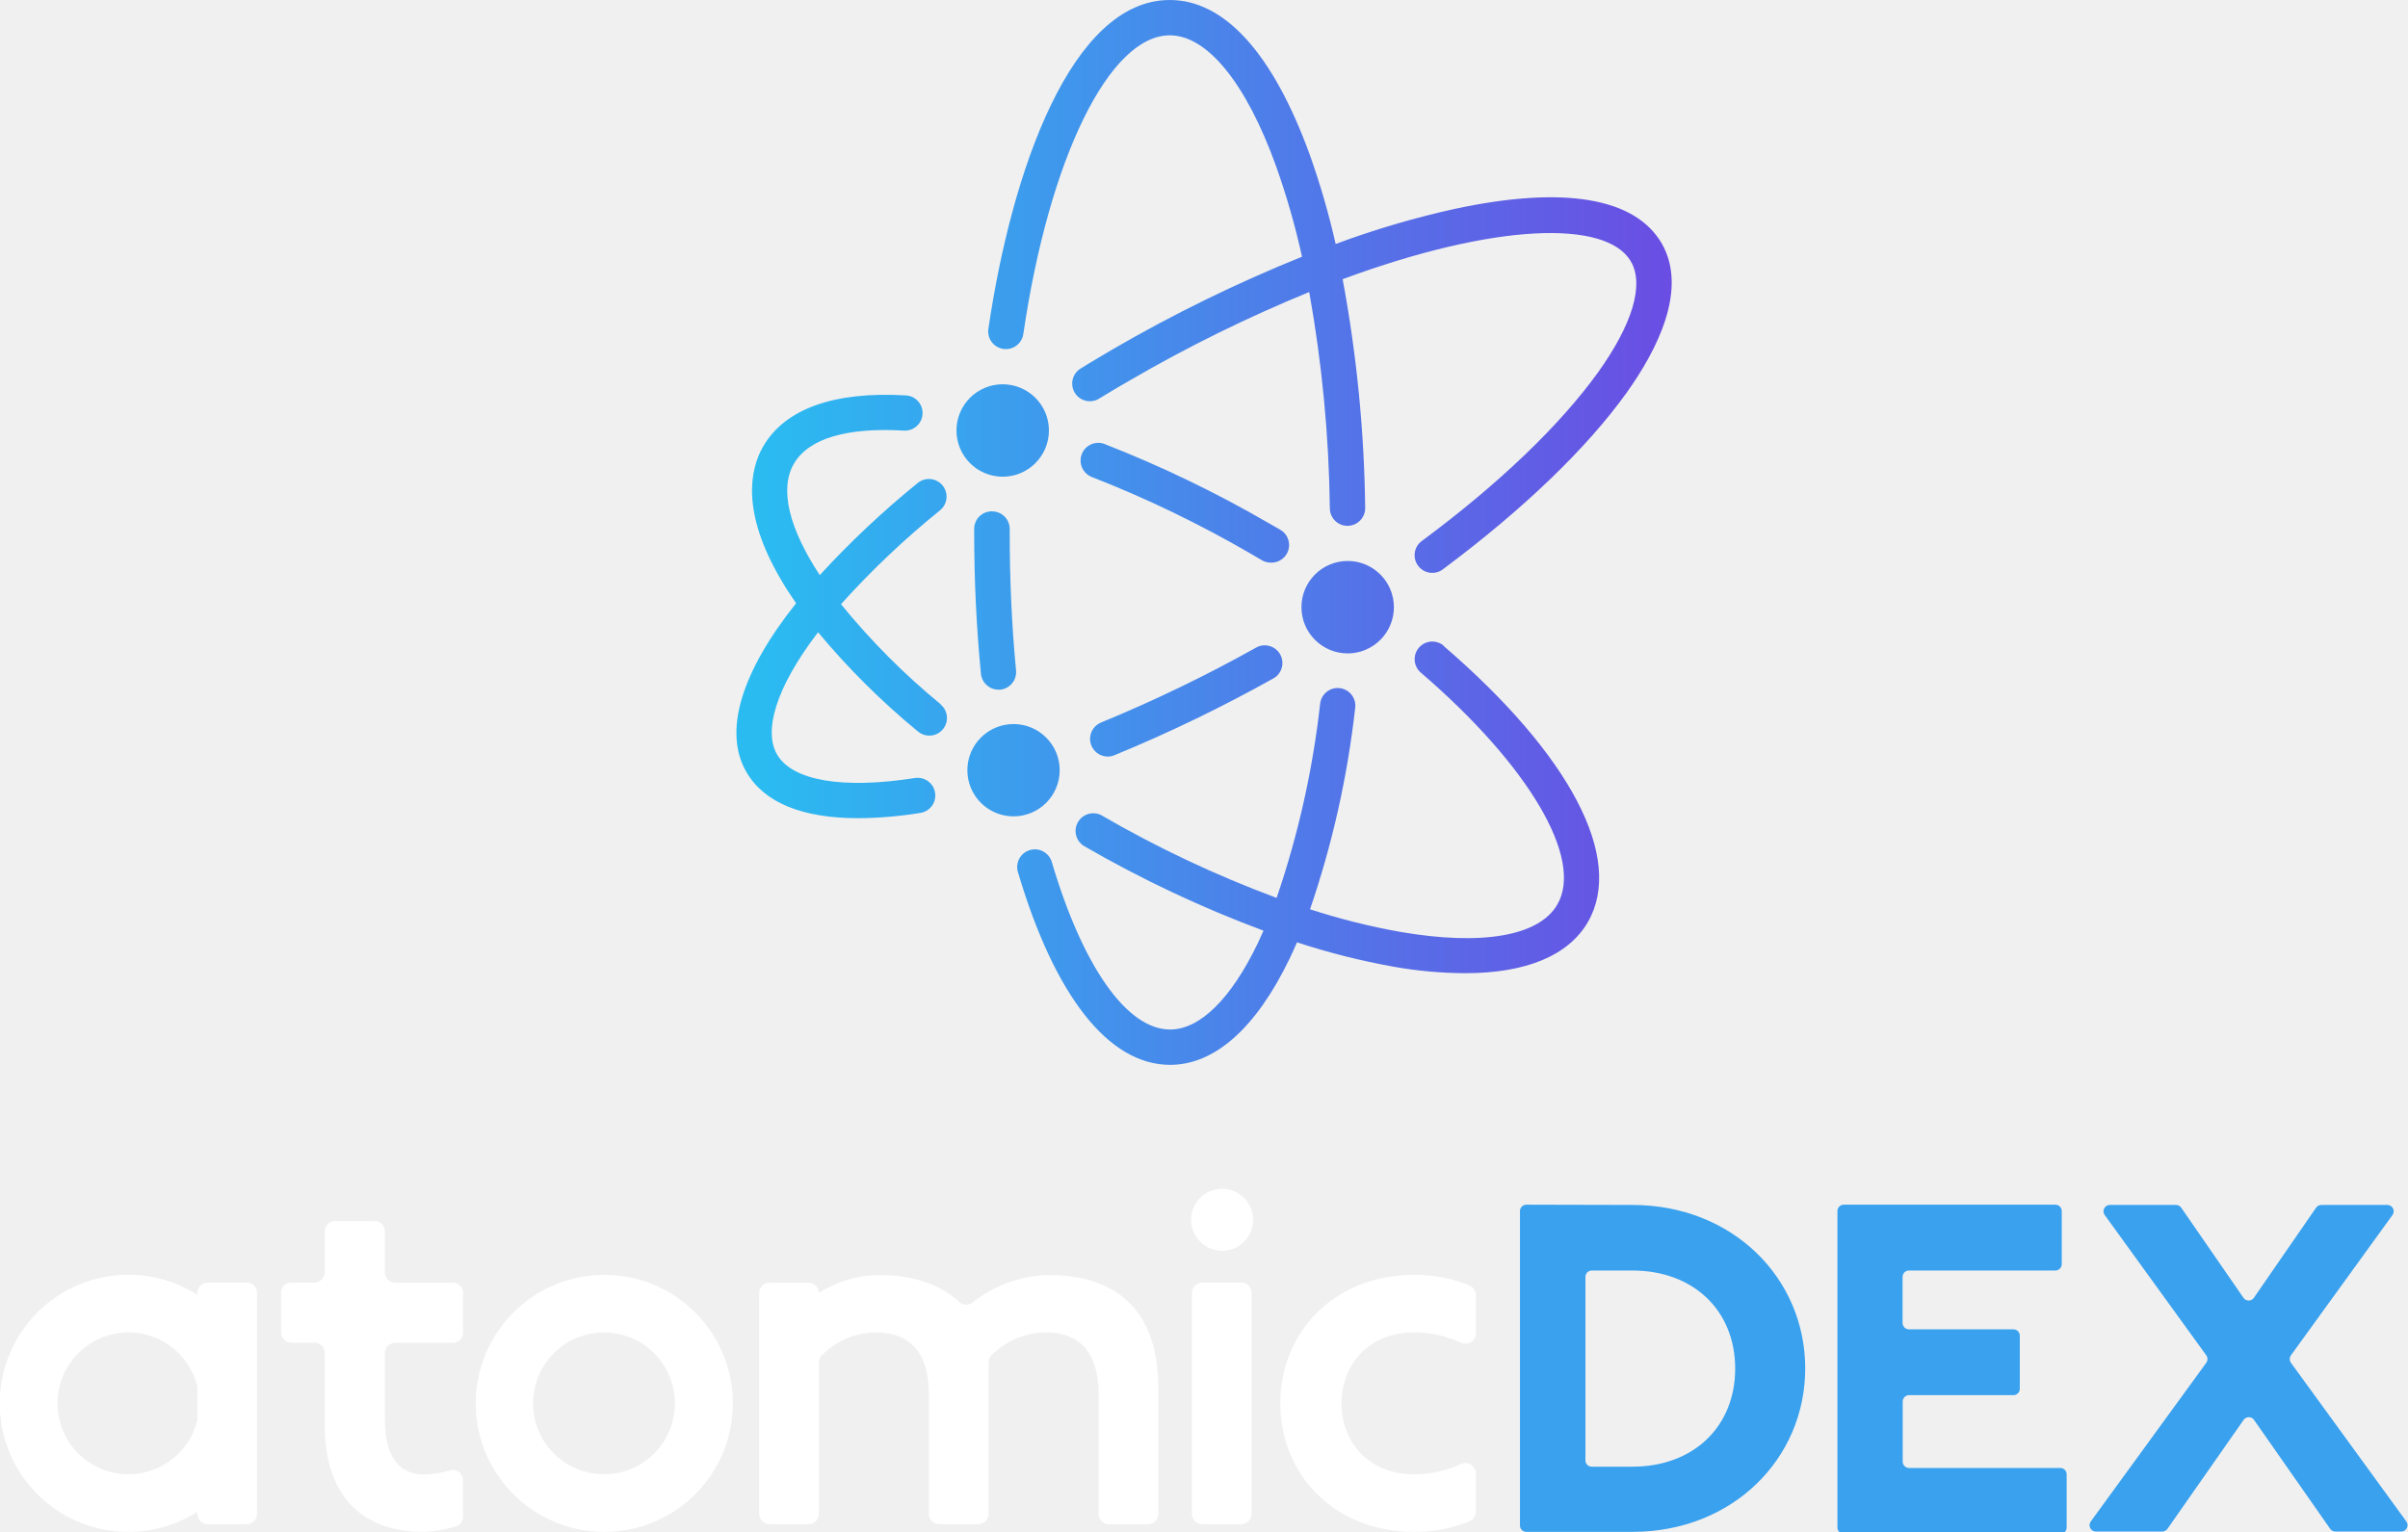
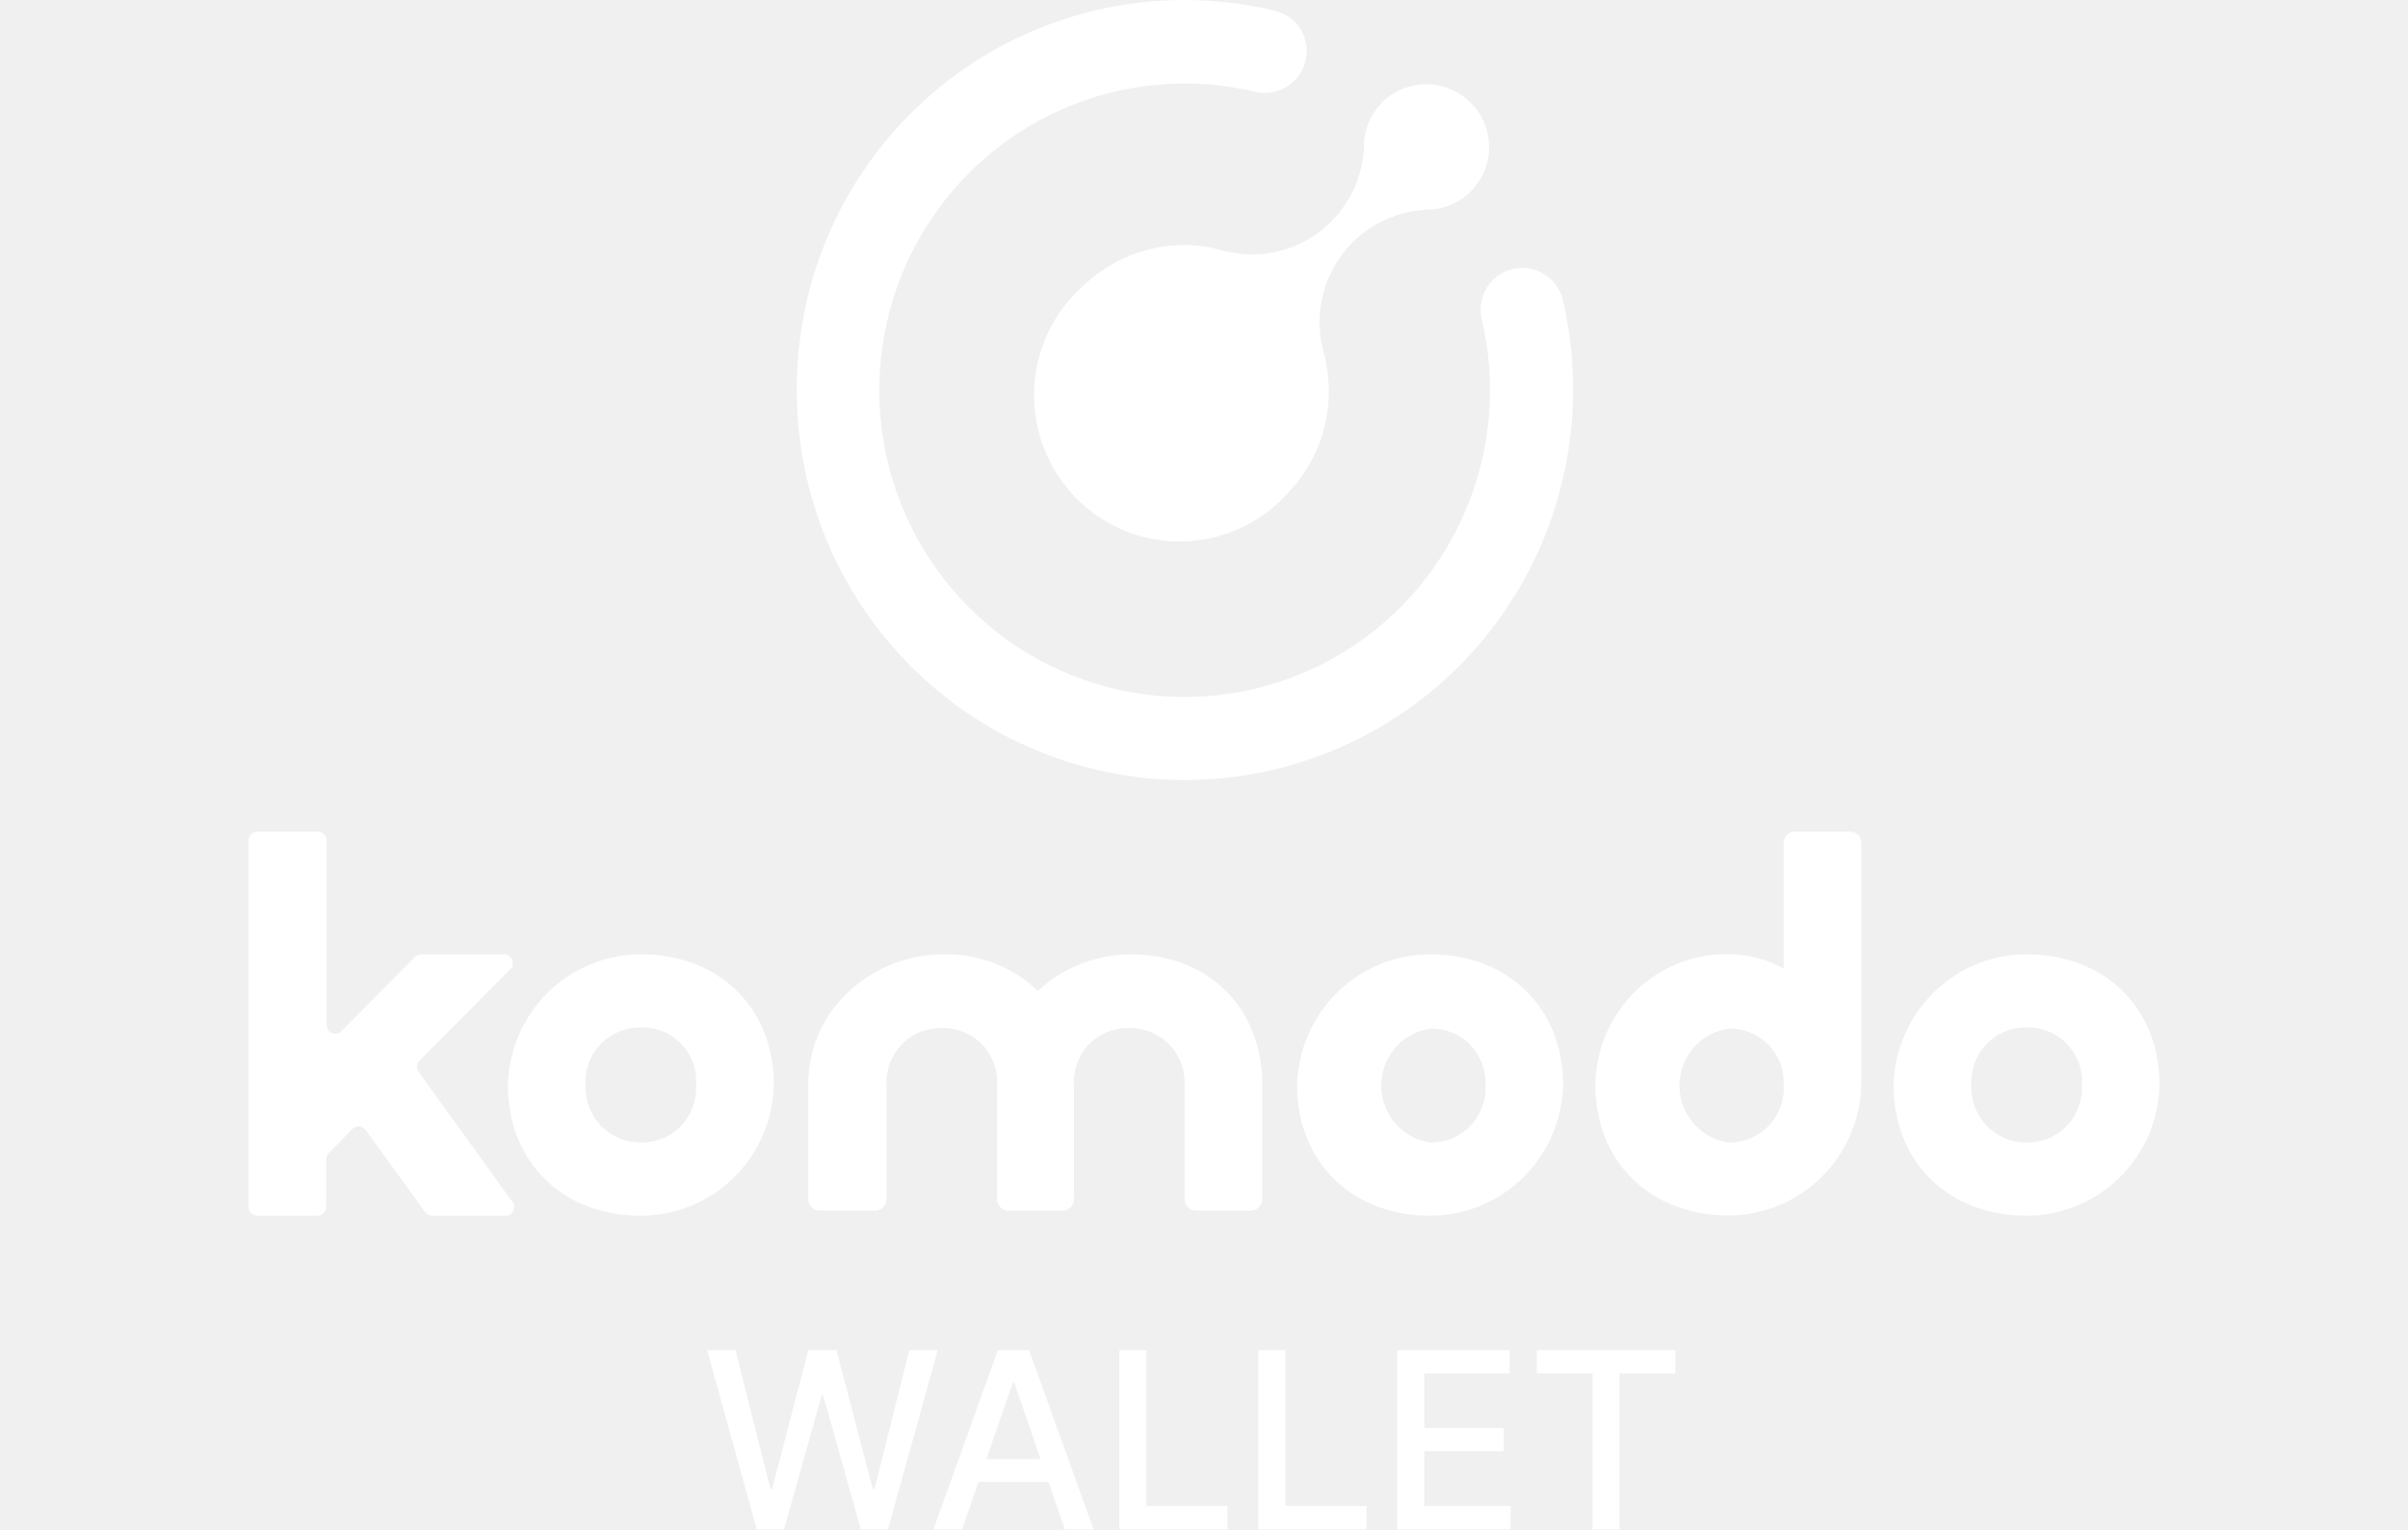
- <svg xmlns="http://www.w3.org/2000/svg" viewBox="0 0 378.19 240.66">
-   <linearGradient id="a" gradientUnits="userSpaceOnUse" x1="115.66" x2="262.53" y1="83.63" y2="83.63">
-     <stop offset=".02" stop-color="#2abcf1" />
-     <stop offset="1" stop-color="#6a4de3" />
-   </linearGradient>
-   <path d="m150.22 67.63a7.26 7.26 0 1 1 7.25 7.26 7.26 7.26 0 0 1 -7.25-7.26zm-2.49 43a111 111 0 0 1 -15.65-15.71 135.64 135.64 0 0 1 15.57-14.76 2.77 2.77 0 1 0 -3.52-4.28 143.47 143.47 0 0 0 -15.38 14.47c-4.78-7.26-6.39-13.49-4.07-17.49s8.38-5.74 17.3-5.21a2.77 2.77 0 0 0 .33-5.53c-11.28-.67-19 2.08-22.44 8-2.14 3.72-3.41 10.37 2.77 20.92.71 1.22 1.51 2.47 2.39 3.73-8.59 10.8-11.49 20.14-7.81 26.51 2.78 4.81 8.77 7.26 17.56 7.26a63.23 63.23 0 0 0 9.77-.83 2.77 2.77 0 0 0 -.86-5.48c-11.38 1.78-19.27.42-21.66-3.72-2.07-3.58-.36-10.28 6.45-19.18a118 118 0 0 0 15.69 15.59 2.74 2.74 0 0 0 1.78.65 2.77 2.77 0 0 0 1.78-4.9zm8.05-30.3a2.76 2.76 0 0 0 -2.78 2.77v.53c0 7.54.36 15 1.06 22.21a2.78 2.78 0 0 0 2.76 2.51h.27a2.78 2.78 0 0 0 2.49-3c-.68-7-1-14.32-1-21.68v-.51a2.76 2.76 0 0 0 -2.8-2.82zm41.64 21.33a225.26 225.26 0 0 1 -24.5 11.85 2.78 2.78 0 0 0 1.05 5.35 2.81 2.81 0 0 0 1.05-.21 231.7 231.7 0 0 0 25.1-12.14 2.78 2.78 0 0 0 -2.7-4.85zm63.58-63.39c-4.18-7.23-15.41-9.12-32.5-5.46a140.37 140.37 0 0 0 -18.73 5.52 121.44 121.44 0 0 0 -4.08-14.07c-5.78-15.87-13.36-24.26-21.97-24.26-15.42 0-24.82 26.69-28.49 51.67a2.77 2.77 0 0 0 5.49.8c4.05-27.63 13.51-46.92 23-46.92 5.89 0 12 7.51 16.71 20.6a118.81 118.81 0 0 1 4.06 14.18 232.38 232.38 0 0 0 -29.76 14.56c-1.64 1-3.32 1.94-5 3a2.77 2.77 0 1 0 2.88 4.74c1.65-1 3.29-2 4.89-2.9a227.56 227.56 0 0 1 28.12-13.85 206.44 206.44 0 0 1 3.24 34 2.77 2.77 0 0 0 2.77 2.73h.05a2.79 2.79 0 0 0 2.73-2.82 210.23 210.23 0 0 0 -3.54-35.93c23.8-8.8 41.44-9.42 45.28-2.77 2.1 3.64.25 9.85-5.21 17.47-5.94 8.23-15.49 17.44-27.65 26.44a2.77 2.77 0 1 0 3.31 4.45c12.62-9.4 22.59-19 28.84-27.71 4.82-6.74 9.68-16.24 5.56-23.47zm-34.24 63.19a2.77 2.77 0 0 0 -3.62 4.2c17 14.61 25.6 29.25 21.46 36.42-2.86 5-11.86 6.53-24.69 4.32a105.43 105.43 0 0 1 -14.16-3.55 148.86 148.86 0 0 0 7.09-31.65 2.77 2.77 0 1 0 -5.5-.68 143.5 143.5 0 0 1 -6.84 30.54 178.8 178.8 0 0 1 -27.55-13 2.78 2.78 0 0 0 -2.77 4.81 184.44 184.44 0 0 0 28.26 13.34c-.3.68-.6 1.34-.91 2-4.2 8.73-9.09 13.53-13.76 13.53-6.76 0-13.71-9.84-18.58-26.32a2.77 2.77 0 0 0 -5.32 1.58c5.78 19.53 14.27 30.29 23.9 30.29 7 0 13.5-5.77 18.76-16.67.4-.83.79-1.7 1.17-2.58a111.61 111.61 0 0 0 15.27 3.85 65.82 65.82 0 0 0 11.15 1c9.52 0 16.22-2.75 19.28-8.06 5.73-9.98-2.74-26.2-22.69-43.37zm-25.76-18.28-1.75-1a186.47 186.47 0 0 0 -25.89-12.47 2.78 2.78 0 0 0 -2 5.18 179.31 179.31 0 0 1 25.1 12.11l1.7 1a2.71 2.71 0 0 0 1.41.39 2.77 2.77 0 0 0 1.43-5.21zm-34.57 37.82a7.25 7.25 0 1 0 -7.25 7.25 7.25 7.25 0 0 0 7.25-7.25zm52.49-25.6a7.26 7.26 0 1 0 -7.26 7.25 7.26 7.26 0 0 0 7.26-7.28z" fill="url(#a)" />
-   <path d="m256.37 189.3c15.77 0 27.15 11.52 27.15 25.68s-11.38 25.68-27.15 25.68h-16.65a1 1 0 0 1 -1-1v-49.4a1 1 0 0 1 1-1zm-7.37 40.12a1 1 0 0 0 1 1h6.38c9.54 0 16.14-6.24 16.14-15.41s-6.6-15.41-16.14-15.41h-6.38a1 1 0 0 0 -1 1z" fill="#39a1ee" />
-   <path d="m323.81 190.26v8.34a1 1 0 0 1 -1 1h-23a1 1 0 0 0 -1 1v7.24a1 1 0 0 0 1 1h16.41a1 1 0 0 1 1 1v8.34a1 1 0 0 1 -1 1h-16.39a1 1 0 0 0 -1 1v9.44a1 1 0 0 0 1 1h23.75a1 1 0 0 1 1 1v8.35a1 1 0 0 1 -1 1h-34a1 1 0 0 1 -1-1v-49.71a1 1 0 0 1 1-1h33.29a1 1 0 0 1 .94 1z" fill="#39a1ee" />
-   <path d="m342.56 189.71 9.81 14.21a1 1 0 0 0 1.59 0l9.81-14.21a1 1 0 0 1 .8-.41h10.43a1 1 0 0 1 .79 1.53l-16 22.11a1 1 0 0 0 0 1.14l18.18 25a1 1 0 0 1 -.78 1.53h-10.42a1 1 0 0 1 -.79-.41l-12-17.17a1 1 0 0 0 -1.58 0l-12 17.17a1 1 0 0 1 -.79.41h-10.5a1 1 0 0 1 -.78-1.53l18.19-25a1 1 0 0 0 0-1.14l-16-22.11a1 1 0 0 1 .78-1.53h10.46a1 1 0 0 1 .8.41z" fill="#39a1ee" />
-   <g fill="#fff">
-     <path d="m128.61 203.13a17.89 17.89 0 0 1 9.28-2.83c5.78 0 9.94 1.61 12.77 4.25a1.62 1.62 0 0 0 2.09.07 20 20 0 0 1 11.8-4.32c12.12 0 17.37 6.86 17.37 17.77v19.79a1.62 1.62 0 0 1 -1.62 1.61h-6.14a1.61 1.61 0 0 1 -1.61-1.61v-18.76c0-6.46-2.83-9.78-8.32-9.78a12.19 12.19 0 0 0 -8.44 3.53 1.65 1.65 0 0 0 -.53 1.2v23.79a1.61 1.61 0 0 1 -1.61 1.61h-6.14a1.61 1.61 0 0 1 -1.62-1.61v-18.74c0-6.46-2.83-9.78-8.32-9.78a12.17 12.17 0 0 0 -8.43 3.53 1.61 1.61 0 0 0 -.53 1.2v23.79a1.62 1.62 0 0 1 -1.62 1.61h-6.14a1.61 1.61 0 0 1 -1.61-1.61v-34.71a1.61 1.61 0 0 1 1.61-1.61h6.15a1.62 1.62 0 0 1 1.61 1.61z" />
-     <path d="m72.73 232.53a1.62 1.62 0 0 0 -2.09-1.53 13.79 13.79 0 0 1 -4.13.64c-3.23 0-6.06-2.1-6.06-8.56v-10.5a1.62 1.62 0 0 1 1.62-1.62h9.05a1.61 1.61 0 0 0 1.61-1.61v-6.22a1.61 1.61 0 0 0 -1.61-1.62h-9.05a1.62 1.62 0 0 1 -1.62-1.62v-6.46a1.61 1.61 0 0 0 -1.61-1.61h-6.22a1.62 1.62 0 0 0 -1.62 1.59v6.46a1.61 1.61 0 0 1 -1.61 1.62h-3.64a1.61 1.61 0 0 0 -1.61 1.62v6.22a1.61 1.61 0 0 0 1.61 1.61h3.64a1.61 1.61 0 0 1 1.61 1.62v11.3c0 10.5 5.25 16.8 15.51 16.8a19.49 19.49 0 0 0 5.08-.86 1.61 1.61 0 0 0 1.14-1.55z" />
-     <path d="m94.9 200.28a20.19 20.19 0 1 0 20.2 20.19 20.19 20.19 0 0 0 -20.2-20.19zm0 31.33a11.14 11.14 0 1 1 11.1-11.14 11.14 11.14 0 0 1 -11.1 11.14z" />
-     <rect height="9.74" rx="4.87" width="9.74" x="187.07" y="186.76" />
-     <rect height="37.96" rx="1.62" width="9.37" x="187.2" y="201.49" />
-     <path d="m38.77 201.49h-6.14a1.61 1.61 0 0 0 -1.63 1.62v.31a20.2 20.2 0 1 0 0 34.09v.33a1.61 1.61 0 0 0 1.61 1.61h6.14a1.62 1.62 0 0 0 1.62-1.61v-34.73a1.62 1.62 0 0 0 -1.6-1.62zm-18.58 30.12a11.14 11.14 0 1 1 10.81-13.78v5.28a11.15 11.15 0 0 1 -10.81 8.5z" />
-     <path d="m231.78 231.46a1.62 1.62 0 0 0 -2.29-1.47 17.86 17.86 0 0 1 -7.4 1.63c-7 0-11.39-4.93-11.39-11.15s4.37-11.15 11.39-11.15a17.86 17.86 0 0 1 7.4 1.63 1.61 1.61 0 0 0 2.29-1.46v-6.06a1.59 1.59 0 0 0 -1-1.49 22.82 22.82 0 0 0 -8.7-1.66c-12.52 0-21 9-21 20.19s8.48 20.19 21 20.19a22.82 22.82 0 0 0 8.7-1.65 1.6 1.6 0 0 0 1-1.5z" />
+ <svg xmlns="http://www.w3.org/2000/svg" width="378" height="240" viewBox="0 0 378 240" fill="none">
+   <g clip-path="url(#clip0_286_25263)">
+     <path fill-rule="evenodd" clip-rule="evenodd" d="M125.066 61.119C125.039 77.347 131.433 92.921 142.841 104.416C154.248 115.91 169.736 122.383 185.897 122.41C202.057 122.438 217.566 116.017 229.013 104.562C240.459 93.106 246.905 77.554 246.932 61.325V60.862C246.93 56.156 246.378 51.465 245.286 46.888C244.84 45.245 243.777 43.839 242.32 42.967C240.862 42.095 239.125 41.825 237.474 42.214C235.822 42.603 234.386 43.621 233.467 45.053C232.548 46.485 232.218 48.219 232.547 49.89C235.011 60.086 234.09 70.811 229.925 80.433C225.76 90.055 218.579 98.047 209.474 103.193C200.369 108.34 189.839 110.358 179.487 108.941C169.134 107.525 159.526 102.75 152.125 95.345C144.723 87.94 139.933 78.31 138.484 67.92C137.035 57.529 139.005 46.948 144.096 37.786C149.187 28.624 157.119 21.382 166.685 17.164C176.252 12.946 186.928 11.981 197.091 14.417C198.776 14.812 200.547 14.52 202.018 13.606C203.489 12.691 204.539 11.229 204.938 9.539C205.141 8.706 205.177 7.84 205.044 6.993C204.911 6.146 204.612 5.334 204.164 4.604C203.715 3.874 203.127 3.24 202.433 2.741C201.739 2.241 200.953 1.884 200.121 1.692C192.346 -0.185 184.278 -0.504 176.38 0.752C168.481 2.009 160.907 4.816 154.09 9.013C147.272 13.211 141.345 18.716 136.648 25.215C131.951 31.714 128.575 39.079 126.713 46.888C125.624 51.553 125.071 56.328 125.066 61.119ZM216.803 16.252L216.803 16.252C216.774 16.294 216.749 16.329 216.722 16.352C215.222 17.951 214.3 20.009 214.104 22.197V23.247C214.104 23.38 214.092 23.497 214.079 23.615L214.079 23.616L214.079 23.616C214.067 23.734 214.055 23.851 214.055 23.983C213.831 26.295 213.155 28.539 212.066 30.588C210.976 32.636 209.495 34.449 207.706 35.92C205.917 37.392 203.857 38.495 201.642 39.166C199.428 39.836 197.104 40.06 194.803 39.826C194.027 39.758 193.257 39.637 192.498 39.462C192.05 39.369 191.61 39.245 191.18 39.09C189.313 38.617 187.39 38.406 185.466 38.462C179.853 38.572 174.475 40.743 170.348 44.564C170.265 44.648 170.172 44.724 170.077 44.803C169.937 44.919 169.792 45.04 169.664 45.193C167.405 47.288 165.591 49.82 164.331 52.637C163.07 55.453 162.388 58.496 162.327 61.584C162.266 64.671 162.826 67.739 163.974 70.604C165.123 73.469 166.835 76.071 169.009 78.255C171.183 80.439 173.773 82.16 176.626 83.315C179.478 84.469 182.533 85.033 185.607 84.973C188.682 84.913 191.713 84.231 194.518 82.966C197.324 81.702 199.846 79.881 201.934 77.614C202.878 76.657 203.737 75.62 204.503 74.513C206.344 71.853 207.605 68.833 208.202 65.649C208.8 62.466 208.721 59.192 207.97 56.041C207.847 55.65 207.745 55.253 207.663 54.852C207.653 54.801 207.648 54.75 207.629 54.702C207.606 54.642 207.596 54.579 207.585 54.516C207.579 54.483 207.574 54.451 207.567 54.419C207.072 52.199 207.009 49.903 207.382 47.658C207.763 45.365 208.592 43.17 209.82 41.2C211.047 39.229 212.651 37.521 214.538 36.175C216.425 34.828 218.558 33.869 220.815 33.352C221.625 33.152 222.452 33.031 223.285 32.988L223.647 32.93C224.014 32.889 224.382 32.872 224.751 32.88H224.858C227.134 32.661 229.264 31.656 230.885 30.036C230.923 29.993 230.961 29.95 230.999 29.907L231.045 29.855L231.045 29.855C231.361 29.497 231.671 29.146 231.939 28.771C232.69 27.716 233.224 26.522 233.511 25.258C233.799 23.994 233.834 22.686 233.614 21.408C233.394 20.131 232.924 18.91 232.231 17.816C231.538 16.723 230.635 15.778 229.576 15.037C227.681 13.695 225.377 13.065 223.066 13.257C220.756 13.449 218.586 14.45 216.937 16.087C216.879 16.145 216.838 16.203 216.803 16.252ZM100.596 149.761C95.152 149.765 89.924 151.911 86.026 155.742C82.128 159.573 79.868 164.786 79.728 170.271C79.728 182.351 88.295 190.78 100.596 190.78C106.045 190.782 111.279 188.639 115.181 184.807C119.084 180.976 121.347 175.759 121.487 170.271C121.487 158.19 112.898 149.761 100.596 149.761ZM109.275 170.271C109.34 171.449 109.162 172.628 108.753 173.733C108.343 174.839 107.711 175.847 106.896 176.694C106.08 177.541 105.1 178.209 104.015 178.655C102.931 179.101 101.767 179.316 100.596 179.286C99.429 179.302 98.271 179.078 97.193 178.628C96.115 178.177 95.14 177.509 94.327 176.665C93.514 175.821 92.882 174.818 92.467 173.718C92.053 172.619 91.866 171.446 91.918 170.271C91.853 169.093 92.031 167.913 92.44 166.808C92.85 165.702 93.482 164.694 94.297 163.847C95.113 163 96.093 162.333 97.177 161.887C98.262 161.441 99.426 161.226 100.596 161.256C101.771 161.212 102.941 161.417 104.032 161.858C105.122 162.3 106.108 162.967 106.927 163.817C107.745 164.667 108.377 165.681 108.781 166.792C109.186 167.904 109.354 169.089 109.275 170.271ZM162.929 155.486C166.917 151.819 172.115 149.779 177.512 149.761C189.702 149.761 198.224 158.19 198.157 170.361V188.165C198.151 188.652 197.955 189.116 197.612 189.458C197.268 189.799 196.805 189.991 196.323 189.991H187.756C187.276 189.991 186.815 189.799 186.475 189.456C186.135 189.114 185.945 188.65 185.945 188.165V170.361C186.01 169.182 185.832 168.003 185.423 166.898C185.013 165.792 184.381 164.784 183.565 163.937C182.75 163.09 181.769 162.423 180.685 161.977C179.601 161.53 178.437 161.316 177.266 161.345C176.092 161.302 174.922 161.507 173.831 161.948C172.741 162.39 171.754 163.057 170.936 163.907C170.118 164.757 169.486 165.771 169.082 166.882C168.677 167.994 168.509 169.179 168.588 170.361V188.165C168.588 188.65 168.397 189.114 168.057 189.456C167.718 189.799 167.257 189.991 166.776 189.991H158.322C157.841 189.991 157.381 189.799 157.041 189.456C156.701 189.114 156.51 188.65 156.51 188.165V170.361C156.589 169.179 156.421 167.994 156.017 166.882C155.612 165.771 154.98 164.757 154.162 163.907C153.344 163.057 152.358 162.39 151.267 161.948C150.177 161.507 149.006 161.302 147.832 161.345C146.661 161.316 145.497 161.53 144.413 161.977C143.329 162.423 142.348 163.09 141.533 163.937C140.717 164.784 140.085 165.792 139.676 166.898C139.266 168.003 139.088 169.182 139.154 170.361V188.165C139.154 188.65 138.963 189.114 138.623 189.456C138.283 189.799 137.823 189.991 137.342 189.991H128.753C128.502 190.001 128.252 189.958 128.018 189.865C127.784 189.771 127.572 189.63 127.395 189.45C127.219 189.27 127.081 189.055 126.991 188.818C126.902 188.581 126.862 188.328 126.874 188.075V170.27C126.874 157.604 137.812 149.761 147.944 149.761C153.494 149.593 158.884 151.652 162.929 155.486ZM224.506 149.761C219.059 149.765 213.828 151.91 209.927 155.741C206.025 159.571 203.761 164.784 203.615 170.271C203.615 182.351 212.204 190.78 224.506 190.78C229.952 190.782 235.183 188.638 239.083 184.806C242.982 180.974 245.239 175.757 245.374 170.271C245.374 158.19 236.785 149.761 224.506 149.761ZM233.184 170.271C233.249 171.449 233.071 172.628 232.662 173.733C232.252 174.839 231.62 175.847 230.805 176.694C229.989 177.541 229.009 178.209 227.925 178.655C226.84 179.101 225.676 179.316 224.506 179.286C222.373 178.98 220.422 177.908 219.01 176.269C217.598 174.629 216.821 172.531 216.821 170.361C216.821 168.19 217.598 166.092 219.01 164.453C220.422 162.813 222.373 161.742 224.506 161.436C225.664 161.394 226.818 161.595 227.896 162.025C228.974 162.456 229.951 163.106 230.766 163.937C231.582 164.767 232.218 165.758 232.634 166.848C233.05 167.939 233.237 169.104 233.184 170.271ZM271.859 149.738C274.709 149.842 277.497 150.614 280 151.992V132.249C280 131.793 280.178 131.355 280.496 131.03C280.815 130.705 281.247 130.519 281.7 130.514H290.49C290.943 130.519 291.375 130.705 291.693 131.03C292.011 131.355 292.19 131.793 292.19 132.249V170.225C292.055 175.712 289.798 180.928 285.899 184.76C282 188.592 276.768 190.736 271.322 190.735C259.02 190.735 250.431 182.305 250.431 170.225C250.468 167.451 251.056 164.713 252.159 162.172C253.263 159.631 254.86 157.338 256.857 155.428C258.854 153.519 261.21 152.032 263.787 151.055C266.363 150.077 269.108 149.63 271.859 149.738ZM279.478 173.733C279.888 172.628 280.065 171.448 280 170.27C280.053 169.103 279.866 167.938 279.45 166.848C279.034 165.758 278.398 164.766 277.583 163.936C276.767 163.106 275.79 162.455 274.712 162.025C273.635 161.594 272.48 161.394 271.322 161.435C269.189 161.742 267.238 162.813 265.826 164.452C264.414 166.092 263.637 168.19 263.637 170.36C263.637 172.531 264.414 174.629 265.826 176.268C267.238 177.908 269.189 178.979 271.322 179.285C272.492 179.315 273.657 179.1 274.741 178.654C275.825 178.208 276.806 177.541 277.621 176.694C278.436 175.847 279.069 174.839 279.478 173.733ZM318.132 149.761C312.685 149.765 307.455 151.91 303.553 155.741C299.652 159.571 297.387 164.784 297.242 170.271C297.242 182.351 305.83 190.78 318.132 190.78C323.579 190.782 328.81 188.638 332.709 184.806C336.608 180.974 338.866 175.757 339 170.271C339 158.19 330.411 149.761 318.132 149.761ZM326.81 170.271C326.876 171.449 326.698 172.628 326.288 173.733C325.879 174.839 325.247 175.847 324.431 176.694C323.616 177.541 322.635 178.209 321.551 178.655C320.467 179.101 319.303 179.316 318.132 179.286C316.965 179.302 315.807 179.078 314.729 178.628C313.651 178.177 312.676 177.509 311.863 176.665C311.05 175.821 310.417 174.818 310.003 173.718C309.589 172.619 309.402 171.446 309.454 170.271C309.389 169.093 309.566 167.913 309.976 166.808C310.385 165.702 311.018 164.694 311.833 163.847C312.648 163 313.629 162.333 314.713 161.887C315.797 161.441 316.961 161.226 318.132 161.256C319.306 161.212 320.477 161.417 321.567 161.858C322.658 162.3 323.644 162.967 324.462 163.817C325.28 164.667 325.912 165.681 326.317 166.792C326.721 167.904 326.889 169.089 326.81 170.271ZM66.131 149.761H79.215C79.467 149.777 79.709 149.863 79.915 150.009C80.122 150.155 80.284 150.356 80.383 150.59C80.483 150.823 80.516 151.08 80.48 151.332C80.444 151.583 80.338 151.82 80.177 152.015L65.862 166.461C65.629 166.691 65.487 166.998 65.462 167.326C65.437 167.654 65.532 167.979 65.728 168.242L80.378 188.526C80.548 188.731 80.655 188.982 80.686 189.248C80.716 189.513 80.669 189.782 80.551 190.022C80.432 190.261 80.247 190.46 80.017 190.595C79.788 190.729 79.525 190.794 79.26 190.78H67.853C67.636 190.781 67.421 190.73 67.227 190.632C67.033 190.534 66.864 190.392 66.734 190.216L57.408 177.347C57.293 177.183 57.144 177.047 56.972 176.947C56.799 176.847 56.607 176.786 56.409 176.769C56.211 176.752 56.012 176.779 55.825 176.847C55.638 176.916 55.468 177.025 55.328 177.167L51.615 180.931C51.485 181.055 51.382 181.206 51.312 181.373C51.243 181.54 51.209 181.719 51.212 181.9V189.405C51.212 189.587 51.176 189.768 51.106 189.936C51.036 190.105 50.934 190.257 50.805 190.385C50.676 190.513 50.523 190.614 50.354 190.682C50.186 190.749 50.006 190.783 49.825 190.78H40.387C40.206 190.783 40.026 190.749 39.858 190.682C39.69 190.614 39.537 190.513 39.407 190.385C39.278 190.257 39.176 190.105 39.106 189.936C39.036 189.768 39 189.587 39 189.405V131.911C39 131.727 39.036 131.546 39.106 131.376C39.175 131.207 39.277 131.053 39.406 130.923C39.535 130.793 39.688 130.69 39.856 130.62C40.024 130.55 40.205 130.514 40.387 130.514H49.892C50.075 130.514 50.255 130.55 50.423 130.62C50.591 130.69 50.744 130.793 50.873 130.923C51.002 131.053 51.104 131.207 51.174 131.376C51.243 131.546 51.279 131.727 51.279 131.911V160.94C51.295 161.193 51.38 161.438 51.525 161.645C51.671 161.853 51.87 162.016 52.102 162.117C52.334 162.217 52.589 162.251 52.838 162.214C53.088 162.178 53.322 162.072 53.516 161.909L65.146 150.167C65.414 149.915 65.764 149.77 66.131 149.761ZM118.795 240L111 211.875H115.46L120.936 233.655H121.197L126.893 211.875H131.312L137.008 233.669H137.268L142.731 211.875H147.205L139.396 240H135.127L129.212 218.934H128.993L123.077 240H118.795ZM151.03 240H146.529L156.644 211.875H161.543L171.658 240H167.156L164.587 232.557H153.605L151.03 240ZM159.21 216.984L163.354 228.986H154.839L158.99 216.984H159.21ZM175.717 211.875V240H192.694V236.347H179.958V211.875H175.717ZM197.532 240V211.875H201.772V236.347H214.509V240H197.532ZM219.346 211.875V240H237.133V236.347H223.587V227.737H236.049V224.097H223.587V215.528H236.968V211.875H219.346ZM241.247 215.528V211.875H263V215.528H254.23V240H250.003V215.528H241.247Z" fill="white" />
  </g>
+   <defs>
+     <clipPath id="clip0_286_25263">
+       <rect width="378" height="240" fill="white" />
+     </clipPath>
+   </defs>
</svg>
